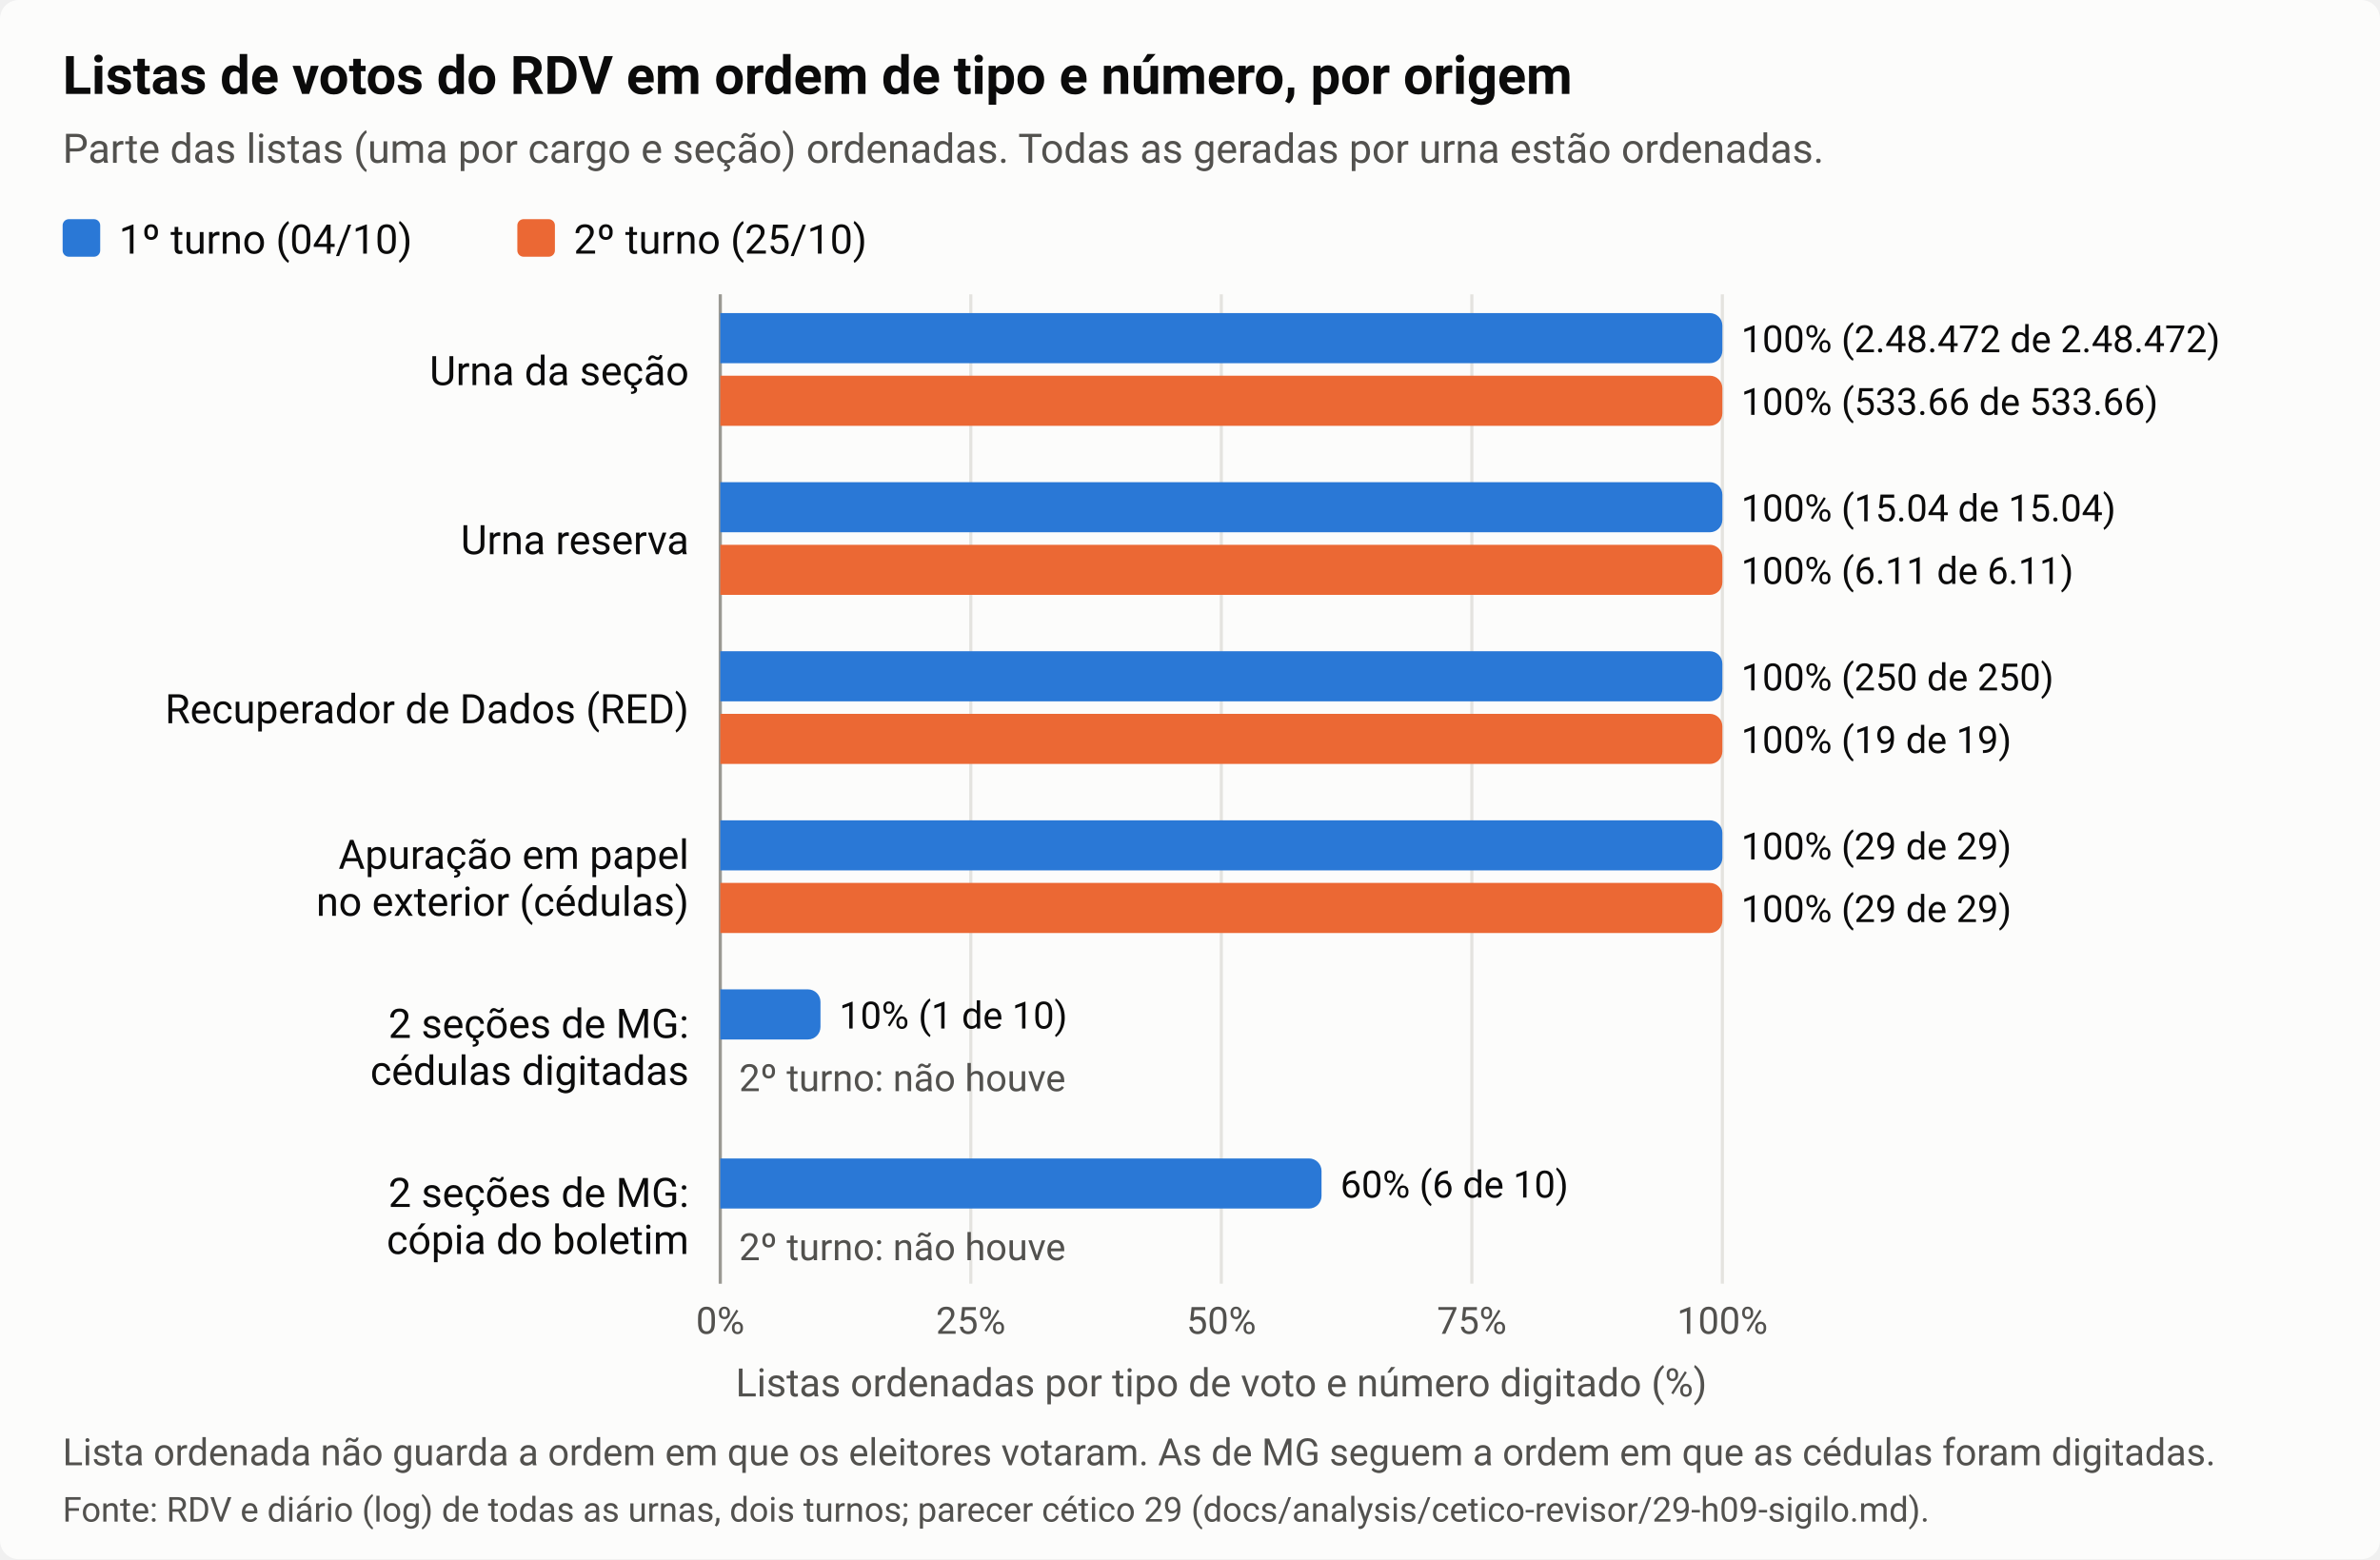
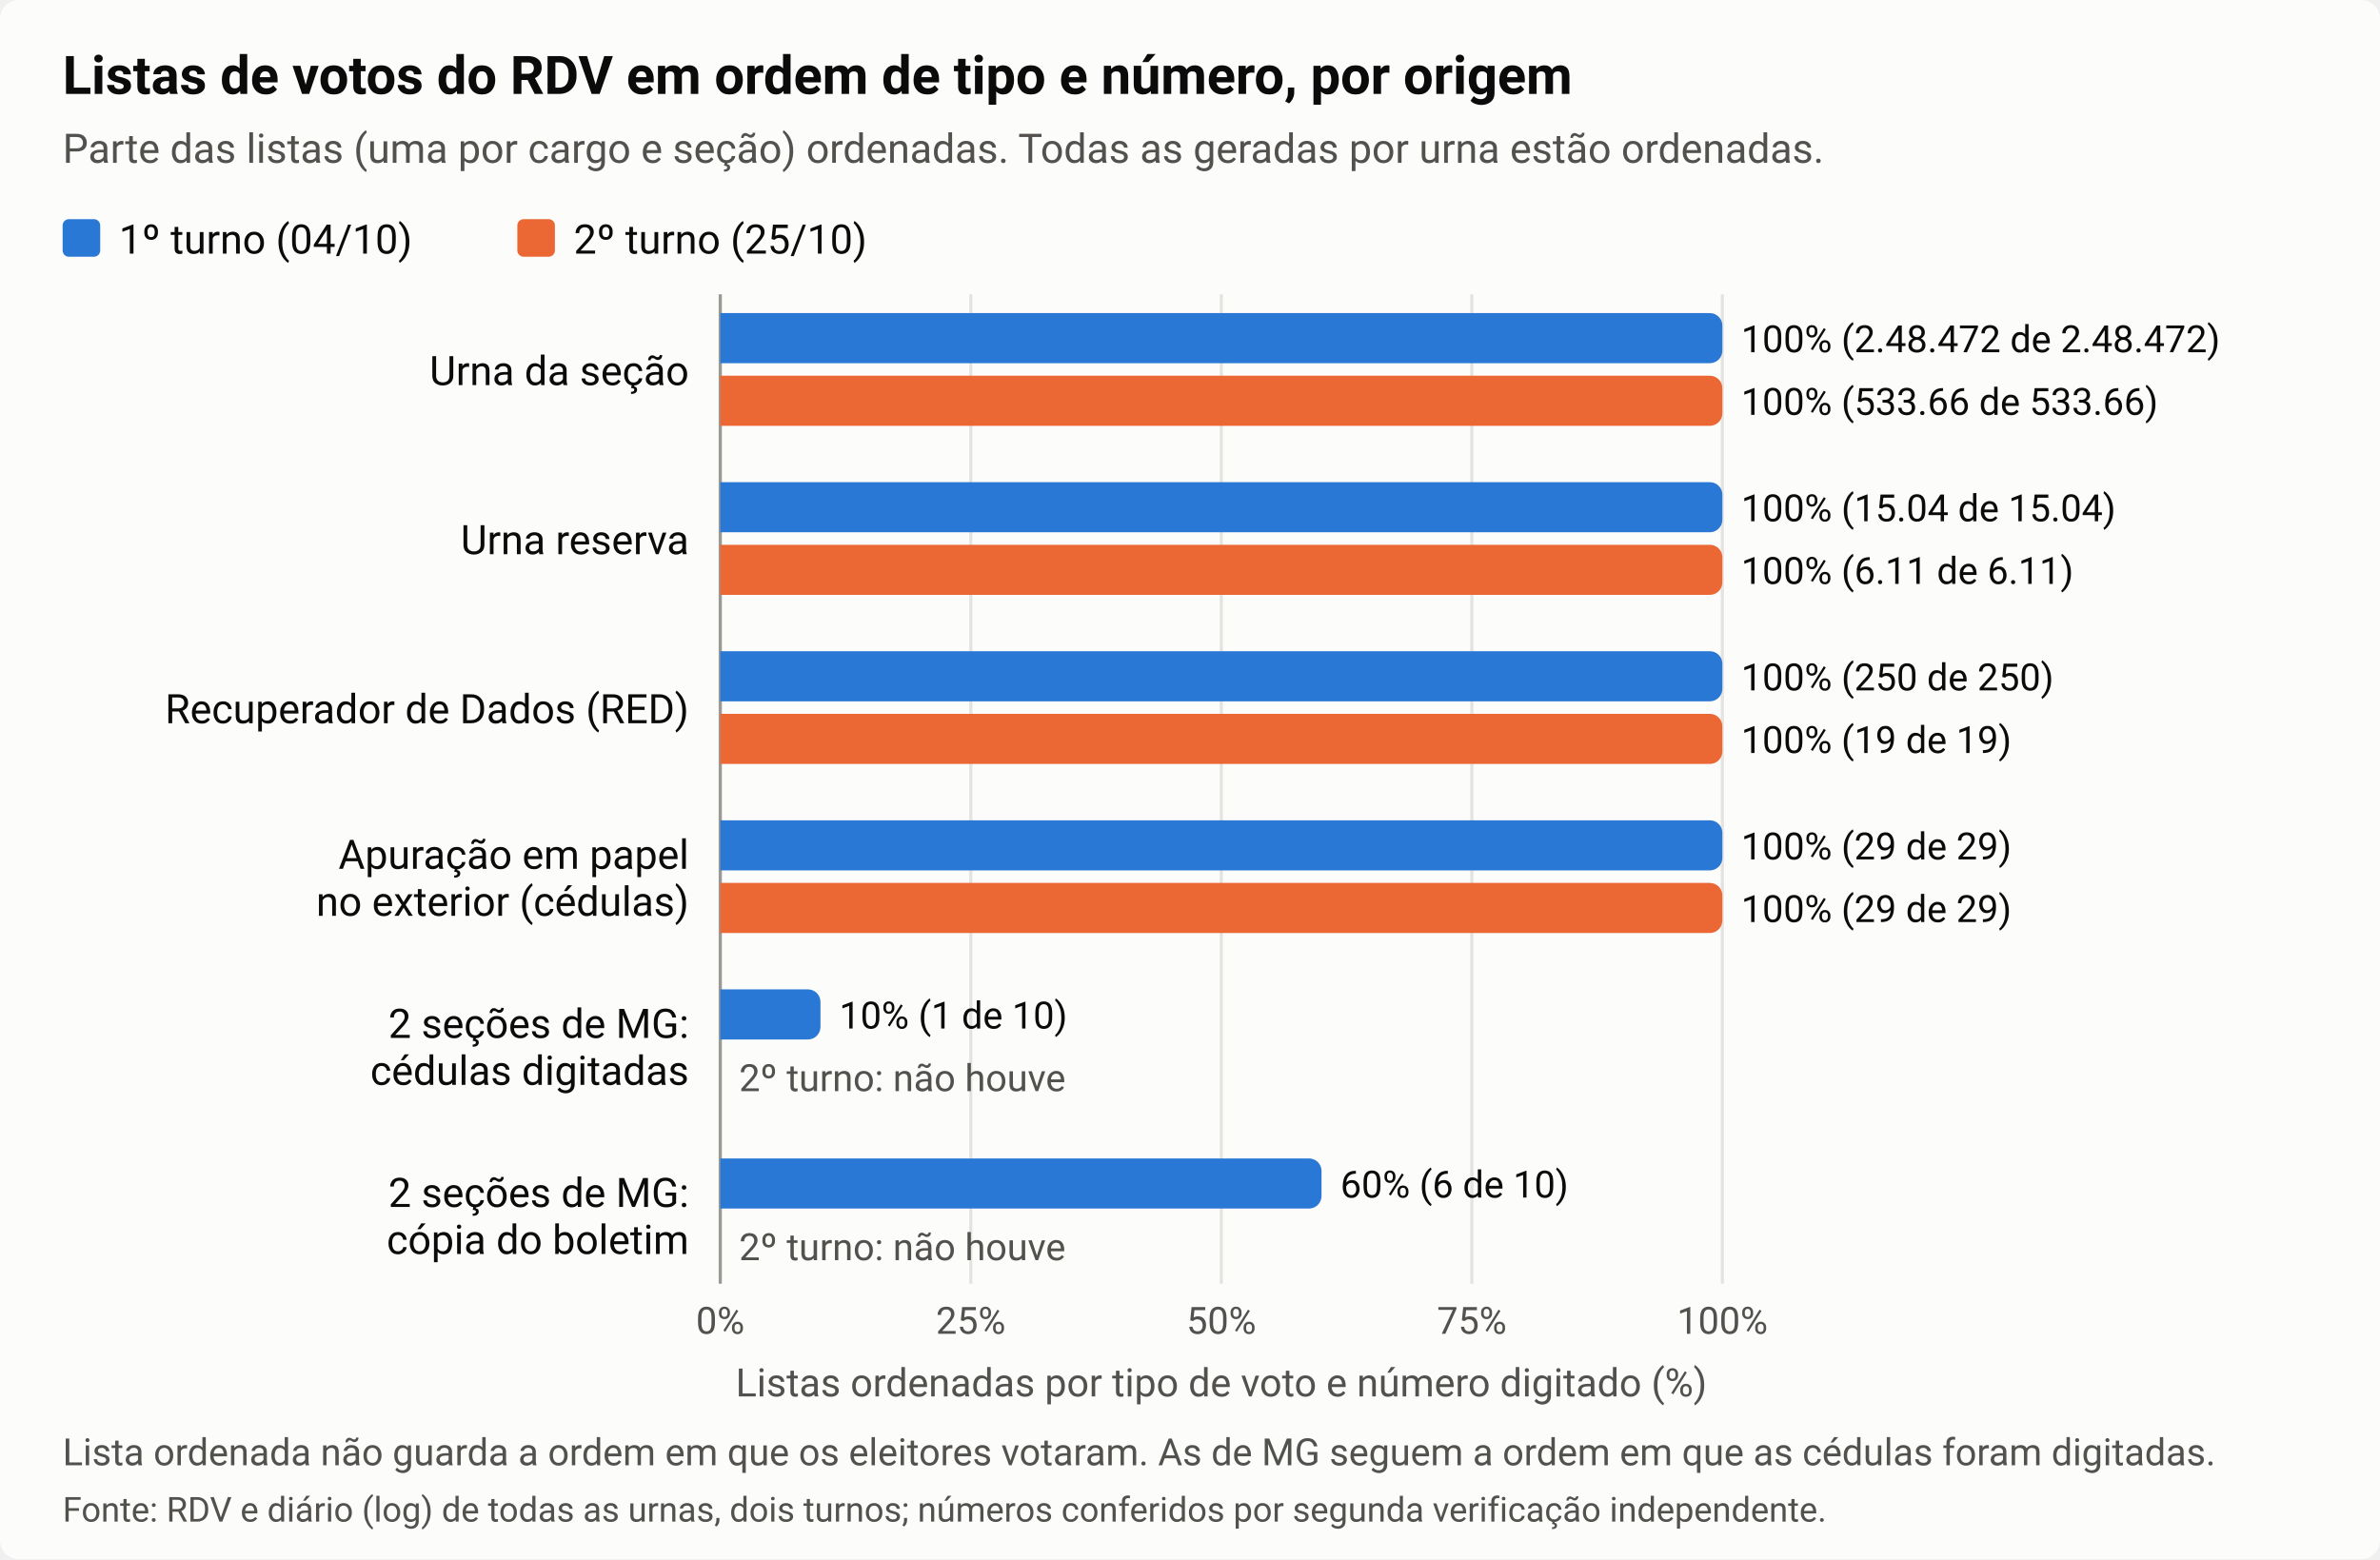
<svg xmlns="http://www.w3.org/2000/svg" viewBox="0 0 760 498" width="760" height="498" role="img" aria-labelledby="titulo desc">
  <style>
  .fundo{fill:#fcfcfb}.t1{fill:#0b0b0b}.t2{fill:#52514e}.tb{fill:#ffffff}.grade{stroke:#e4e3df}.eixo{stroke:#9a9993}
  .s0{fill:#2a78d6}.s1{fill:#eb6834}.s2{fill:#9a9993}.s3{fill:#8fb8ea}
  text{font-family:system-ui,-apple-system,'Segoe UI',Roboto,Arial,sans-serif}
  @media (prefers-color-scheme:dark){.fundo{fill:#1a1a19}.t1{fill:#f0efec}.t2{fill:#c3c2b7}.tb{fill:#ffffff}.grade{stroke:#383835}.eixo{stroke:#6d6c66}.s0{fill:#3987e5}.s1{fill:#d95926}.s2{fill:#8a8984}.s3{fill:#5f8fc9}}
</style>
  <rect class="fundo" width="760" height="498" rx="6" />
  <text class="t1" x="20" y="30" font-size="17" font-weight="600">Listas de votos do RDV em ordem de tipo e número, por origem</text>
  <text class="t2" x="20" y="52" font-size="13">Parte das listas (uma por cargo e seção) ordenadas. Todas as geradas por urna estão ordenadas.</text>
  <rect class="s0" x="20" y="70" width="12" height="12" rx="2" />
  <text class="t1" x="38" y="81" font-size="13">1º turno (04/10)</text>
  <rect class="s1" x="165.2" y="70" width="12" height="12" rx="2" />
  <text class="t1" x="183.2" y="81" font-size="13">2º turno (25/10)</text>
  <line class="grade" x1="230" x2="230" y1="94" y2="410" stroke-width="1" />
  <text class="t2" x="230" y="426" font-size="12" text-anchor="middle">0%</text>
  <line class="grade" x1="310" x2="310" y1="94" y2="410" stroke-width="1" />
  <text class="t2" x="310" y="426" font-size="12" text-anchor="middle">25%</text>
  <line class="grade" x1="390" x2="390" y1="94" y2="410" stroke-width="1" />
  <text class="t2" x="390" y="426" font-size="12" text-anchor="middle">50%</text>
  <line class="grade" x1="470" x2="470" y1="94" y2="410" stroke-width="1" />
  <text class="t2" x="470" y="426" font-size="12" text-anchor="middle">75%</text>
  <line class="grade" x1="550" x2="550" y1="94" y2="410" stroke-width="1" />
  <text class="t2" x="550" y="426" font-size="12" text-anchor="middle">100%</text>
  <line class="eixo" x1="230" x2="230" y1="94" y2="410" stroke-width="1" />
  <text class="t1" x="220" y="123" font-size="13" text-anchor="end">Urna da seção</text>
  <path class="s0" d="M230,100h316a4,4 0 0 1 4,4v8a4,4 0 0 1 -4,4h-316z" />
  <text class="t1" x="556" y="112.5" font-size="12">100% (2.48.472 de 2.48.472)</text>
  <path class="s1" d="M230,120h316a4,4 0 0 1 4,4v8a4,4 0 0 1 -4,4h-316z" />
  <text class="t1" x="556" y="132.5" font-size="12">100% (533.66 de 533.66)</text>
  <text class="t1" x="220" y="177" font-size="13" text-anchor="end">Urna reserva</text>
  <path class="s0" d="M230,154h316a4,4 0 0 1 4,4v8a4,4 0 0 1 -4,4h-316z" />
  <text class="t1" x="556" y="166.5" font-size="12">100% (15.04 de 15.04)</text>
  <path class="s1" d="M230,174h316a4,4 0 0 1 4,4v8a4,4 0 0 1 -4,4h-316z" />
  <text class="t1" x="556" y="186.5" font-size="12">100% (6.11 de 6.11)</text>
  <text class="t1" x="220" y="231" font-size="13" text-anchor="end">Recuperador de Dados (RED)</text>
  <path class="s0" d="M230,208h316a4,4 0 0 1 4,4v8a4,4 0 0 1 -4,4h-316z" />
  <text class="t1" x="556" y="220.5" font-size="12">100% (250 de 250)</text>
  <path class="s1" d="M230,228h316a4,4 0 0 1 4,4v8a4,4 0 0 1 -4,4h-316z" />
  <text class="t1" x="556" y="240.5" font-size="12">100% (19 de 19)</text>
  <text class="t1" x="220" y="277.5" font-size="13" text-anchor="end">Apuração em papel</text>
  <text class="t1" x="220" y="292.5" font-size="13" text-anchor="end">no exterior (cédulas)</text>
  <path class="s0" d="M230,262h316a4,4 0 0 1 4,4v8a4,4 0 0 1 -4,4h-316z" />
  <text class="t1" x="556" y="274.5" font-size="12">100% (29 de 29)</text>
  <path class="s1" d="M230,282h316a4,4 0 0 1 4,4v8a4,4 0 0 1 -4,4h-316z" />
  <text class="t1" x="556" y="294.5" font-size="12">100% (29 de 29)</text>
  <text class="t1" x="220" y="331.5" font-size="13" text-anchor="end">2 seções de MG:</text>
  <text class="t1" x="220" y="346.5" font-size="13" text-anchor="end">cédulas digitadas</text>
  <path class="s0" d="M230,316h28a4,4 0 0 1 4,4v8a4,4 0 0 1 -4,4h-28z" />
  <text class="t1" x="268" y="328.5" font-size="12">10% (1 de 10)</text>
  <text class="t2" x="236" y="348.5" font-size="12">2º turno: não houve</text>
  <text class="t1" x="220" y="385.5" font-size="13" text-anchor="end">2 seções de MG:</text>
  <text class="t1" x="220" y="400.5" font-size="13" text-anchor="end">cópia do boletim</text>
  <path class="s0" d="M230,370h188a4,4 0 0 1 4,4v8a4,4 0 0 1 -4,4h-188z" />
  <text class="t1" x="428" y="382.5" font-size="12">60% (6 de 10)</text>
  <text class="t2" x="236" y="402.5" font-size="12">2º turno: não houve</text>
  <text class="t2" x="390" y="446" font-size="12.5" text-anchor="middle">Listas ordenadas por tipo de voto e número digitado (%)</text>
  <text class="t2" x="20" y="468" font-size="12">Lista ordenada não guarda a ordem em que os eleitores votaram. As de MG seguem a ordem em que as cédulas foram digitadas.</text>
-   <text class="t2" x="20" y="486" font-size="11">Fonte: RDV e diário (log) de todas as urnas, dois turnos; parecer cético 29 (docs/analysis/cetico-revisor/29-h09-sigilo.md).</text>
+   <text class="t2" x="20" y="486" font-size="11">Fonte: RDV e diário (log) de todas as urnas, dois turnos; números conferidos por segunda verificação independente.</text>
</svg>
